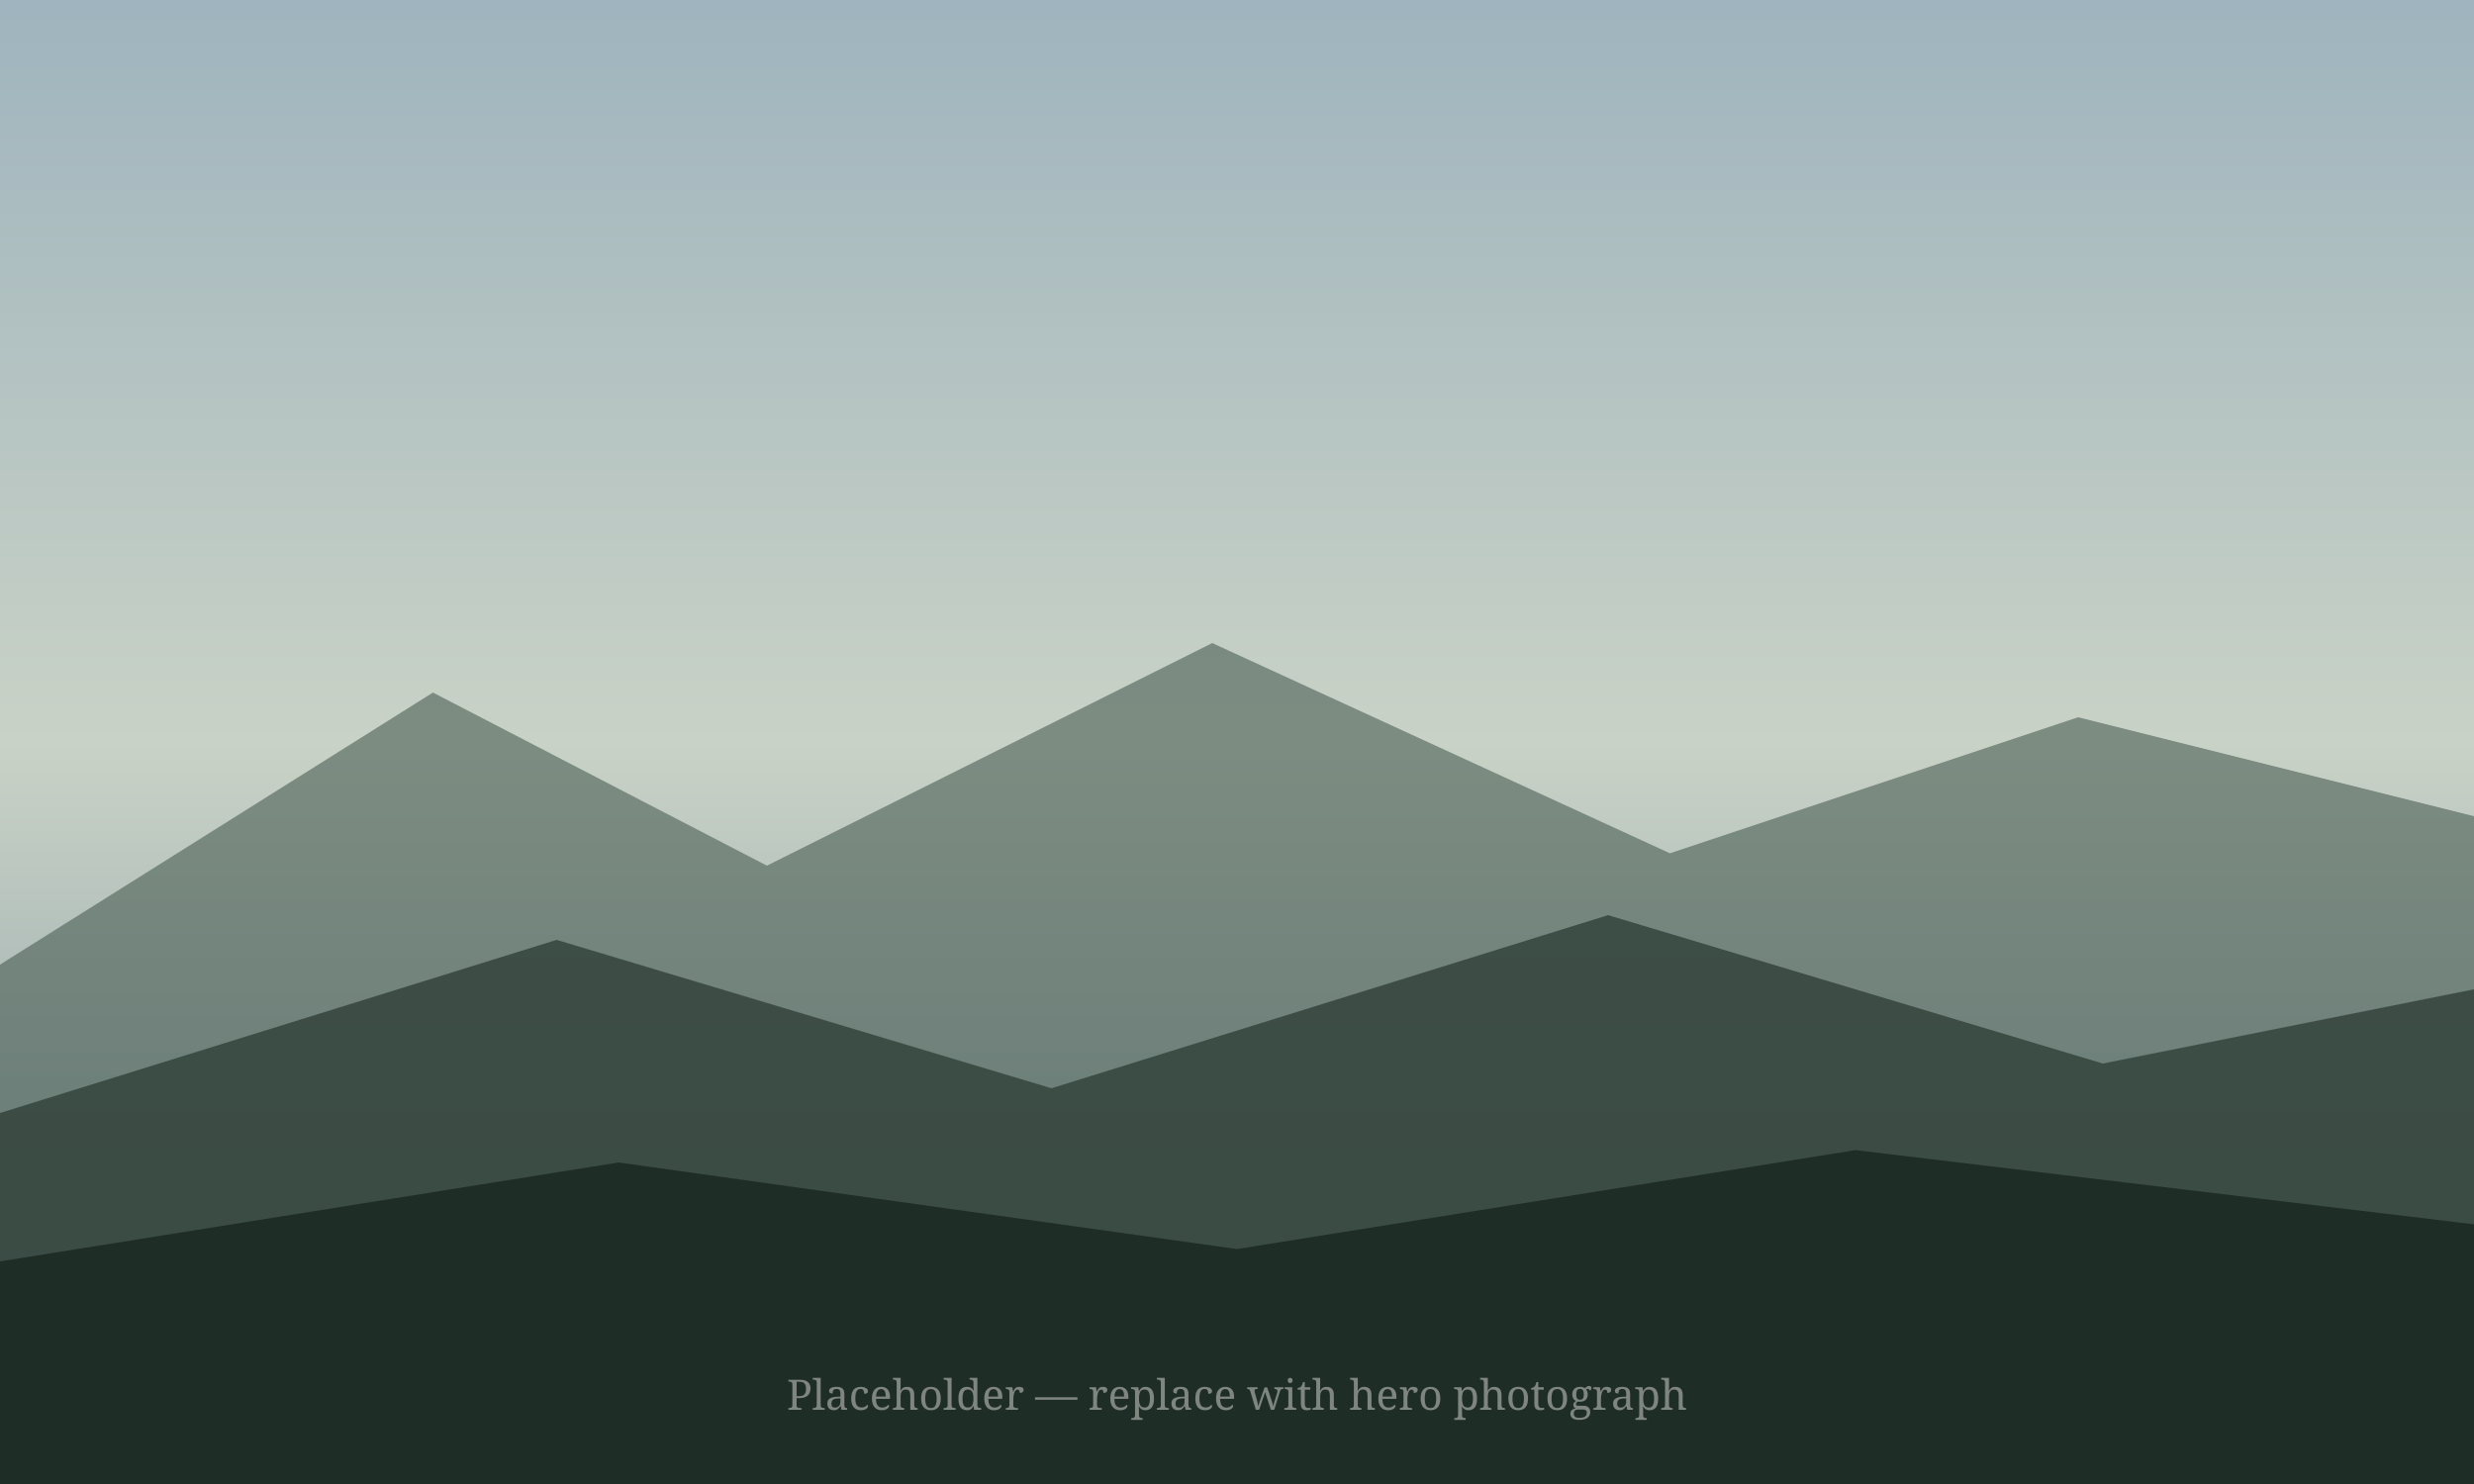
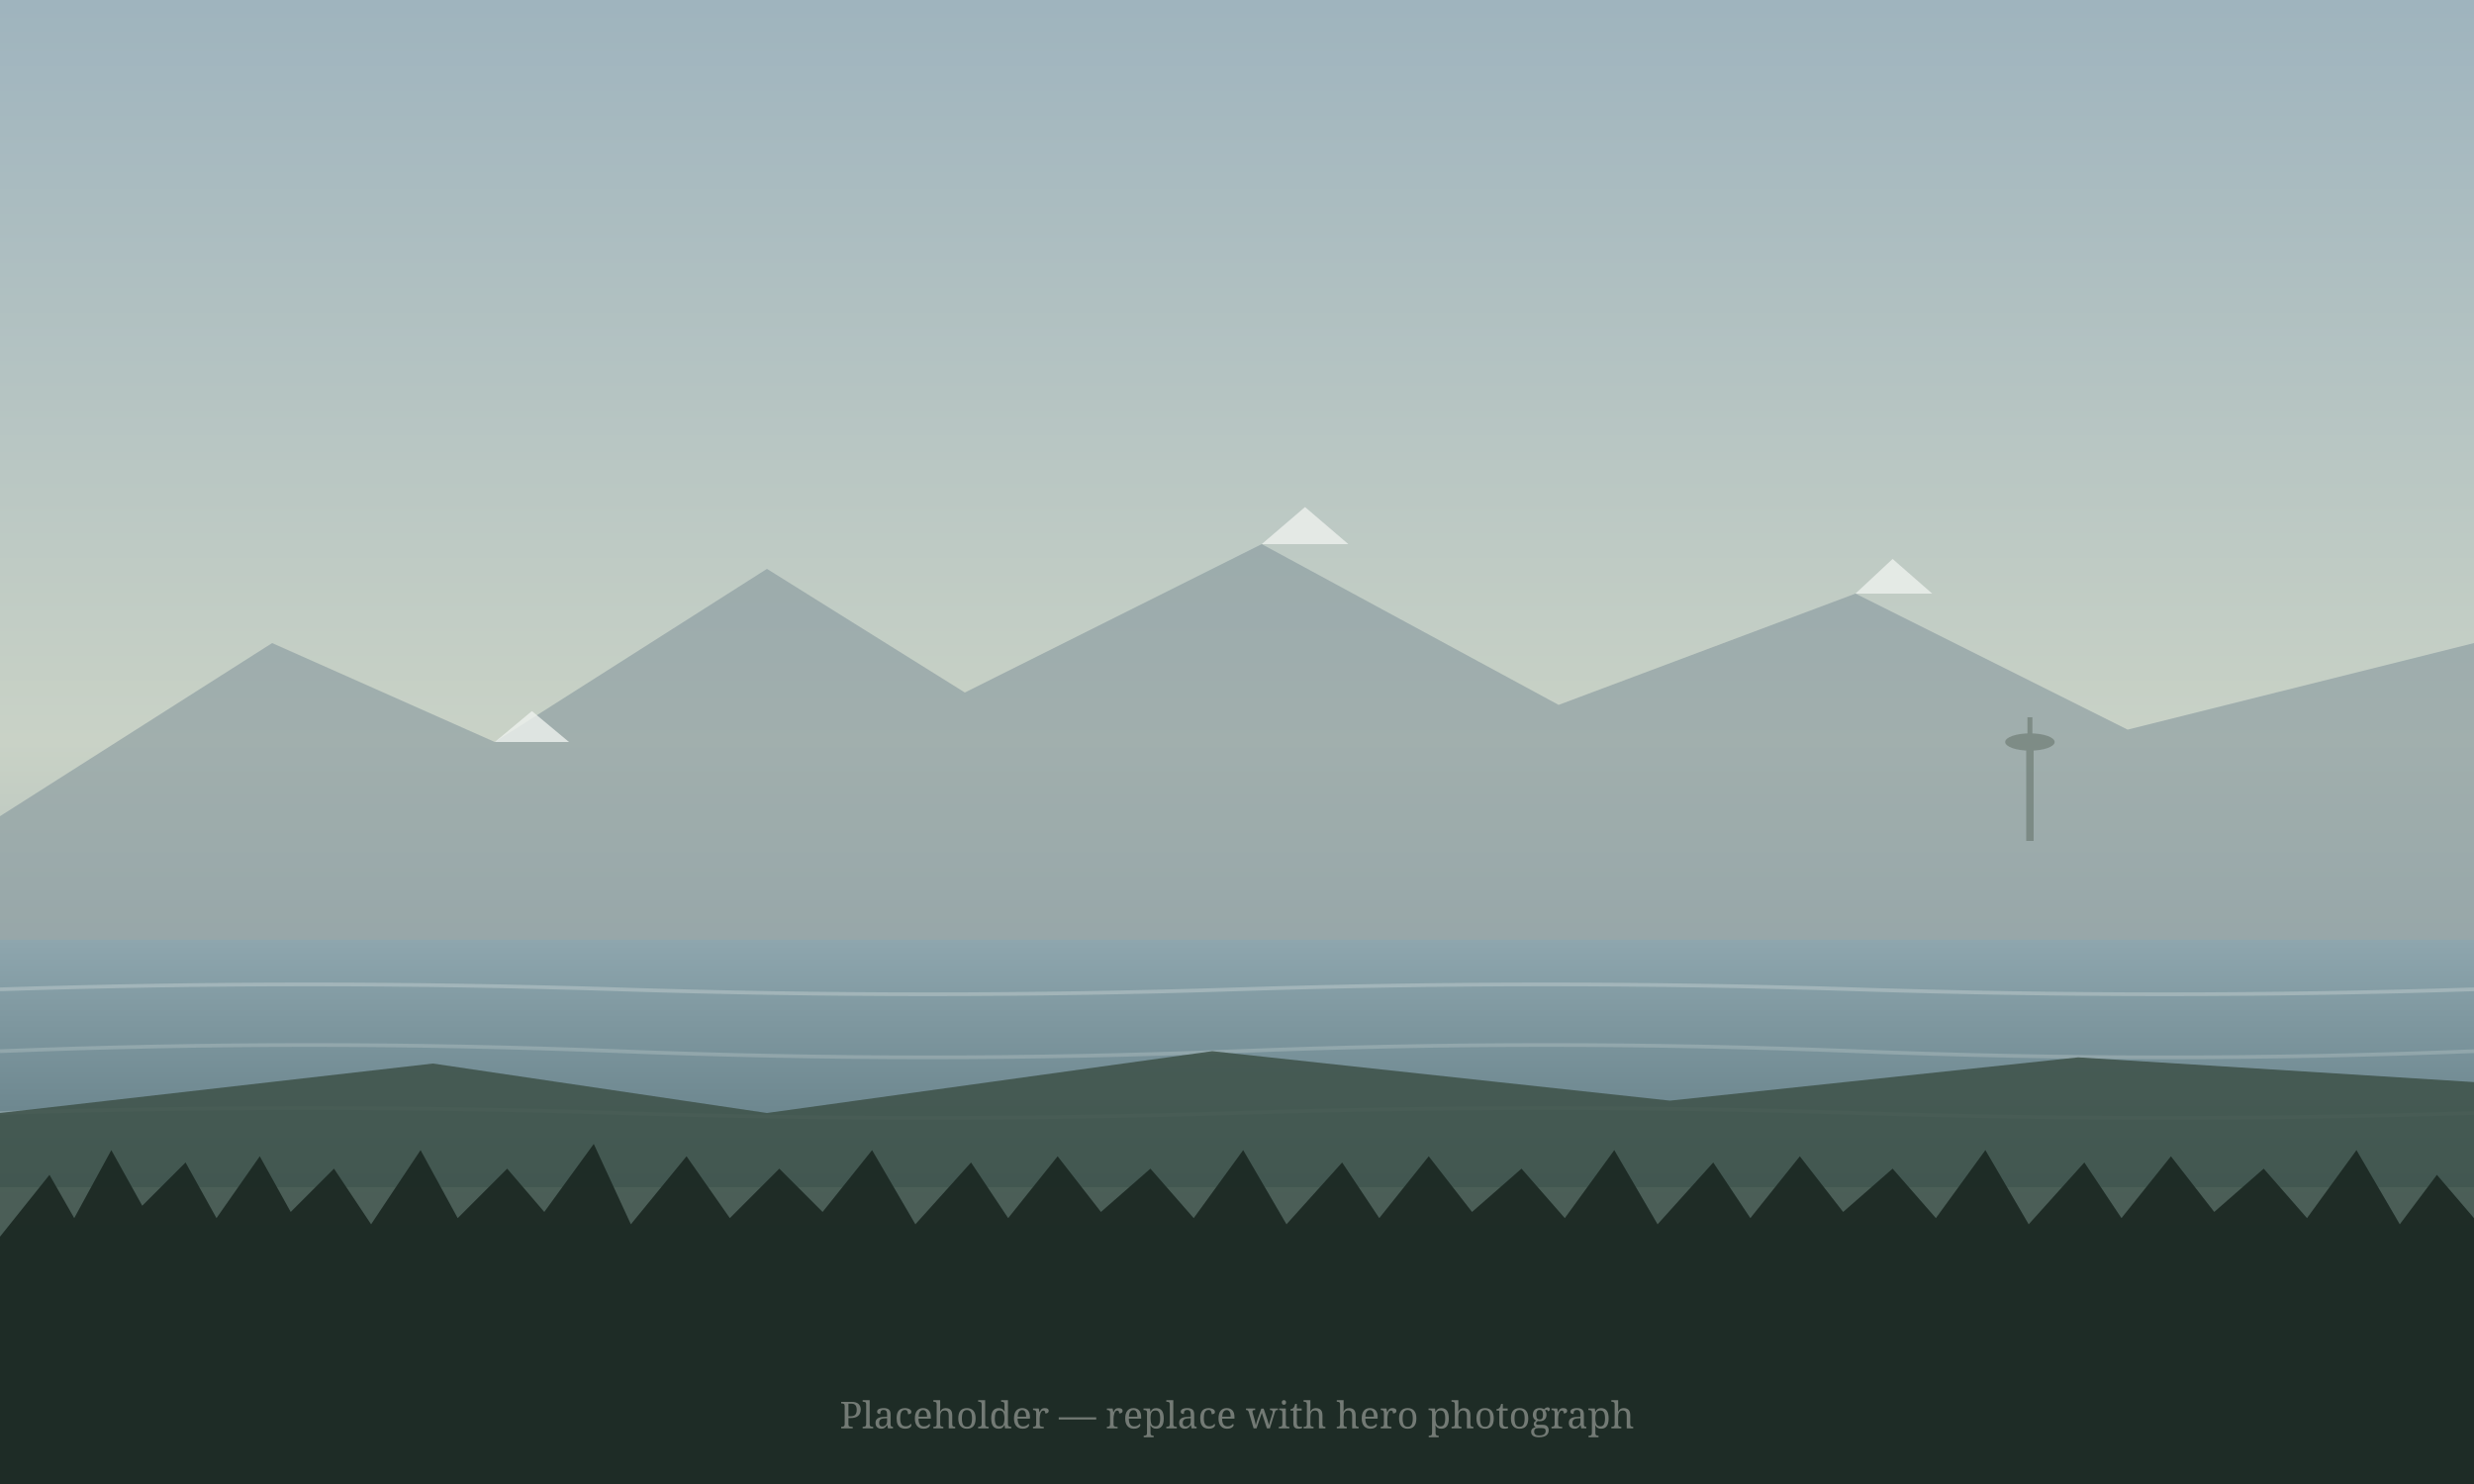
<svg xmlns="http://www.w3.org/2000/svg" width="2000" height="1200" viewBox="0 0 2000 1200">
  <defs>
    <linearGradient id="sky" x1="0" y1="0" x2="0" y2="1">
      <stop offset="0" stop-color="#9fb4be" />
      <stop offset="0.5" stop-color="#c9d2c6" />
      <stop offset="1" stop-color="#7c93a0" />
    </linearGradient>
+     <linearGradient id="water" x1="0" y1="0" x2="0" y2="1">
+       <stop offset="0" stop-color="#8ea6ae" />
+       <stop offset="1" stop-color="#5f7a82" />
+     </linearGradient>
  </defs>
  <rect width="2000" height="1200" fill="url(#sky)" />
-   <path d="M0 780 L350 560 L620 700 L980 520 L1350 690 L1680 580 L2000 660 L2000 1200 L0 1200 Z" fill="#4a5e54" opacity="0.6" />
-   <path d="M0 900 L450 760 L850 880 L1300 740 L1700 860 L2000 800 L2000 1200 L0 1200 Z" fill="#2f4038" opacity="0.8" />
-   <path d="M0 1020 L500 940 L1000 1010 L1500 930 L2000 990 L2000 1200 L0 1200 Z" fill="#1c2a24" opacity="0.9" />
-   <text x="1000" y="1140" font-family="Georgia, serif" font-size="34" fill="#f2f1ea" opacity="0.45" text-anchor="middle">Placeholder — replace with hero photograph</text>
+   <path d="M0 660 L220 520 L400 600 L620 460 L780 560 L1020 440 L1260 570 L1500 480 L1720 590 L2000 520 L2000 800 L0 800 Z" fill="#7f9199" opacity="0.55" />
+   <path d="M400 600 L430 575 L460 600 Z" fill="#eef1ee" opacity="0.8" />
+   <path d="M1020 440 L1055 410 L1090 440 Z" fill="#eef1ee" opacity="0.8" />
+   <path d="M1500 480 L1530 452 L1562 480 Z" fill="#eef1ee" opacity="0.8" />
+   <g opacity="0.5" fill="#5c6960">
+     <rect x="1638" y="605" width="6" height="75" />
+     <ellipse cx="1641" cy="600" rx="20" ry="7" />
+     <rect x="1639" y="580" width="4" height="22" />
+   </g>
+   <rect x="0" y="760" width="2000" height="200" fill="url(#water)" />
+   <path d="M0 800 Q250 792 500 800 T1000 800 T1500 800 T2000 800" stroke="#e7ece7" stroke-width="3" fill="none" opacity="0.3" />
+   <path d="M0 850 Q250 840 500 850 T1000 850 T1500 850 T2000 850" stroke="#e7ece7" stroke-width="3" fill="none" opacity="0.22" />
+   <path d="M0 900 Q250 892 500 900 T1000 900 T1500 900 T2000 900" stroke="#e7ece7" stroke-width="3" fill="none" opacity="0.18" />
+   <path d="M0 900 L350 860 L620 900 L980 850 L1350 890 L1680 855 L2000 875 L2000 1200 L0 1200 Z" fill="#3d5148" opacity="0.85" />
+   <path d="M0 1000 L40 950 L60 985 L90 930 L115 975 L150 940 L175 985 L210 935 L235 980 L270 945 L300 990 L340 930 L370 985 L410 945 L440 980 L480 925 L510 990 L555 935 L590 985 L630 945 L665 980 L705 930 L740 990 L785 940 L815 985 L855 935 L890 980 L930 945 L965 985 L1005 930 L1040 990 L1085 940 L1115 985 L1155 935 L1190 980 L1230 945 L1265 985 L1305 930 L1340 990 L1385 940 L1415 985 L1455 935 L1490 980 L1530 945 L1565 985 L1605 930 L1640 990 L1685 940 L1715 985 L1755 935 L1790 980 L1830 945 L1865 985 L1905 930 L1940 990 L1970 950 L2000 985 L2000 1200 L0 1200 Z" fill="#1c2a24" opacity="0.95" />
+   <text x="1000" y="1155" font-family="Georgia, serif" font-size="30" fill="#f2f1ea" opacity="0.4" text-anchor="middle">Placeholder — replace with hero photograph</text>
</svg>
